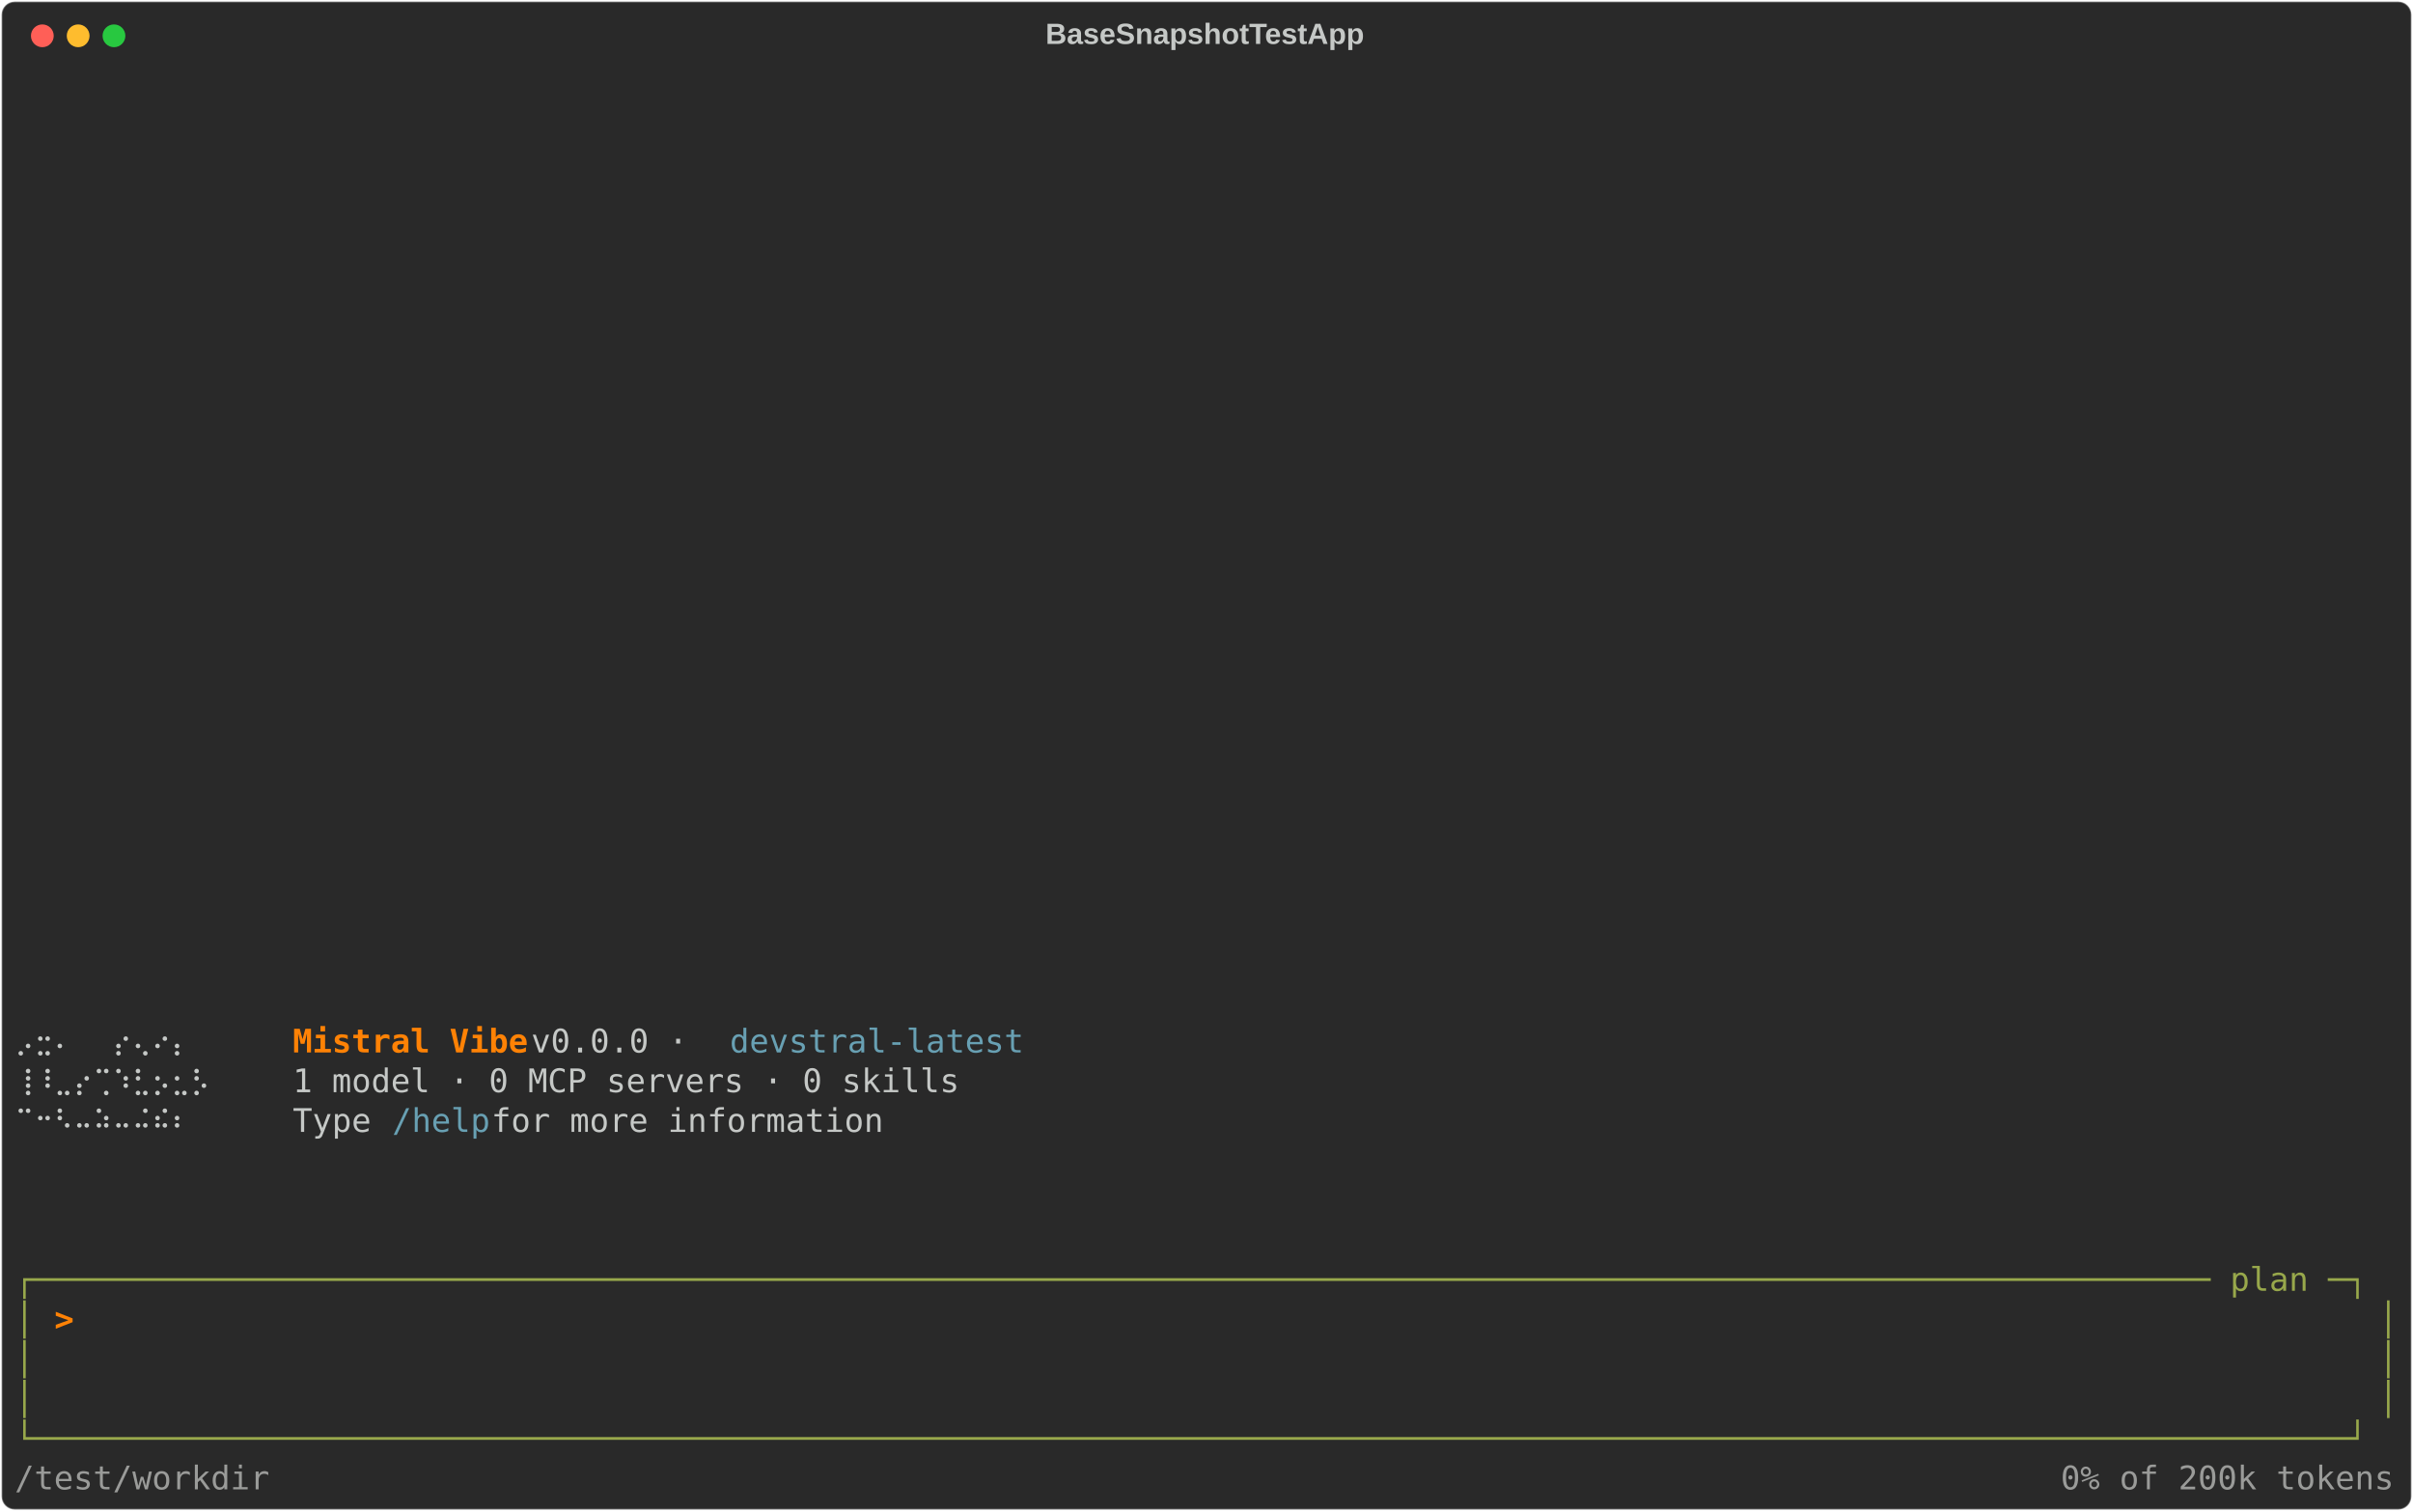
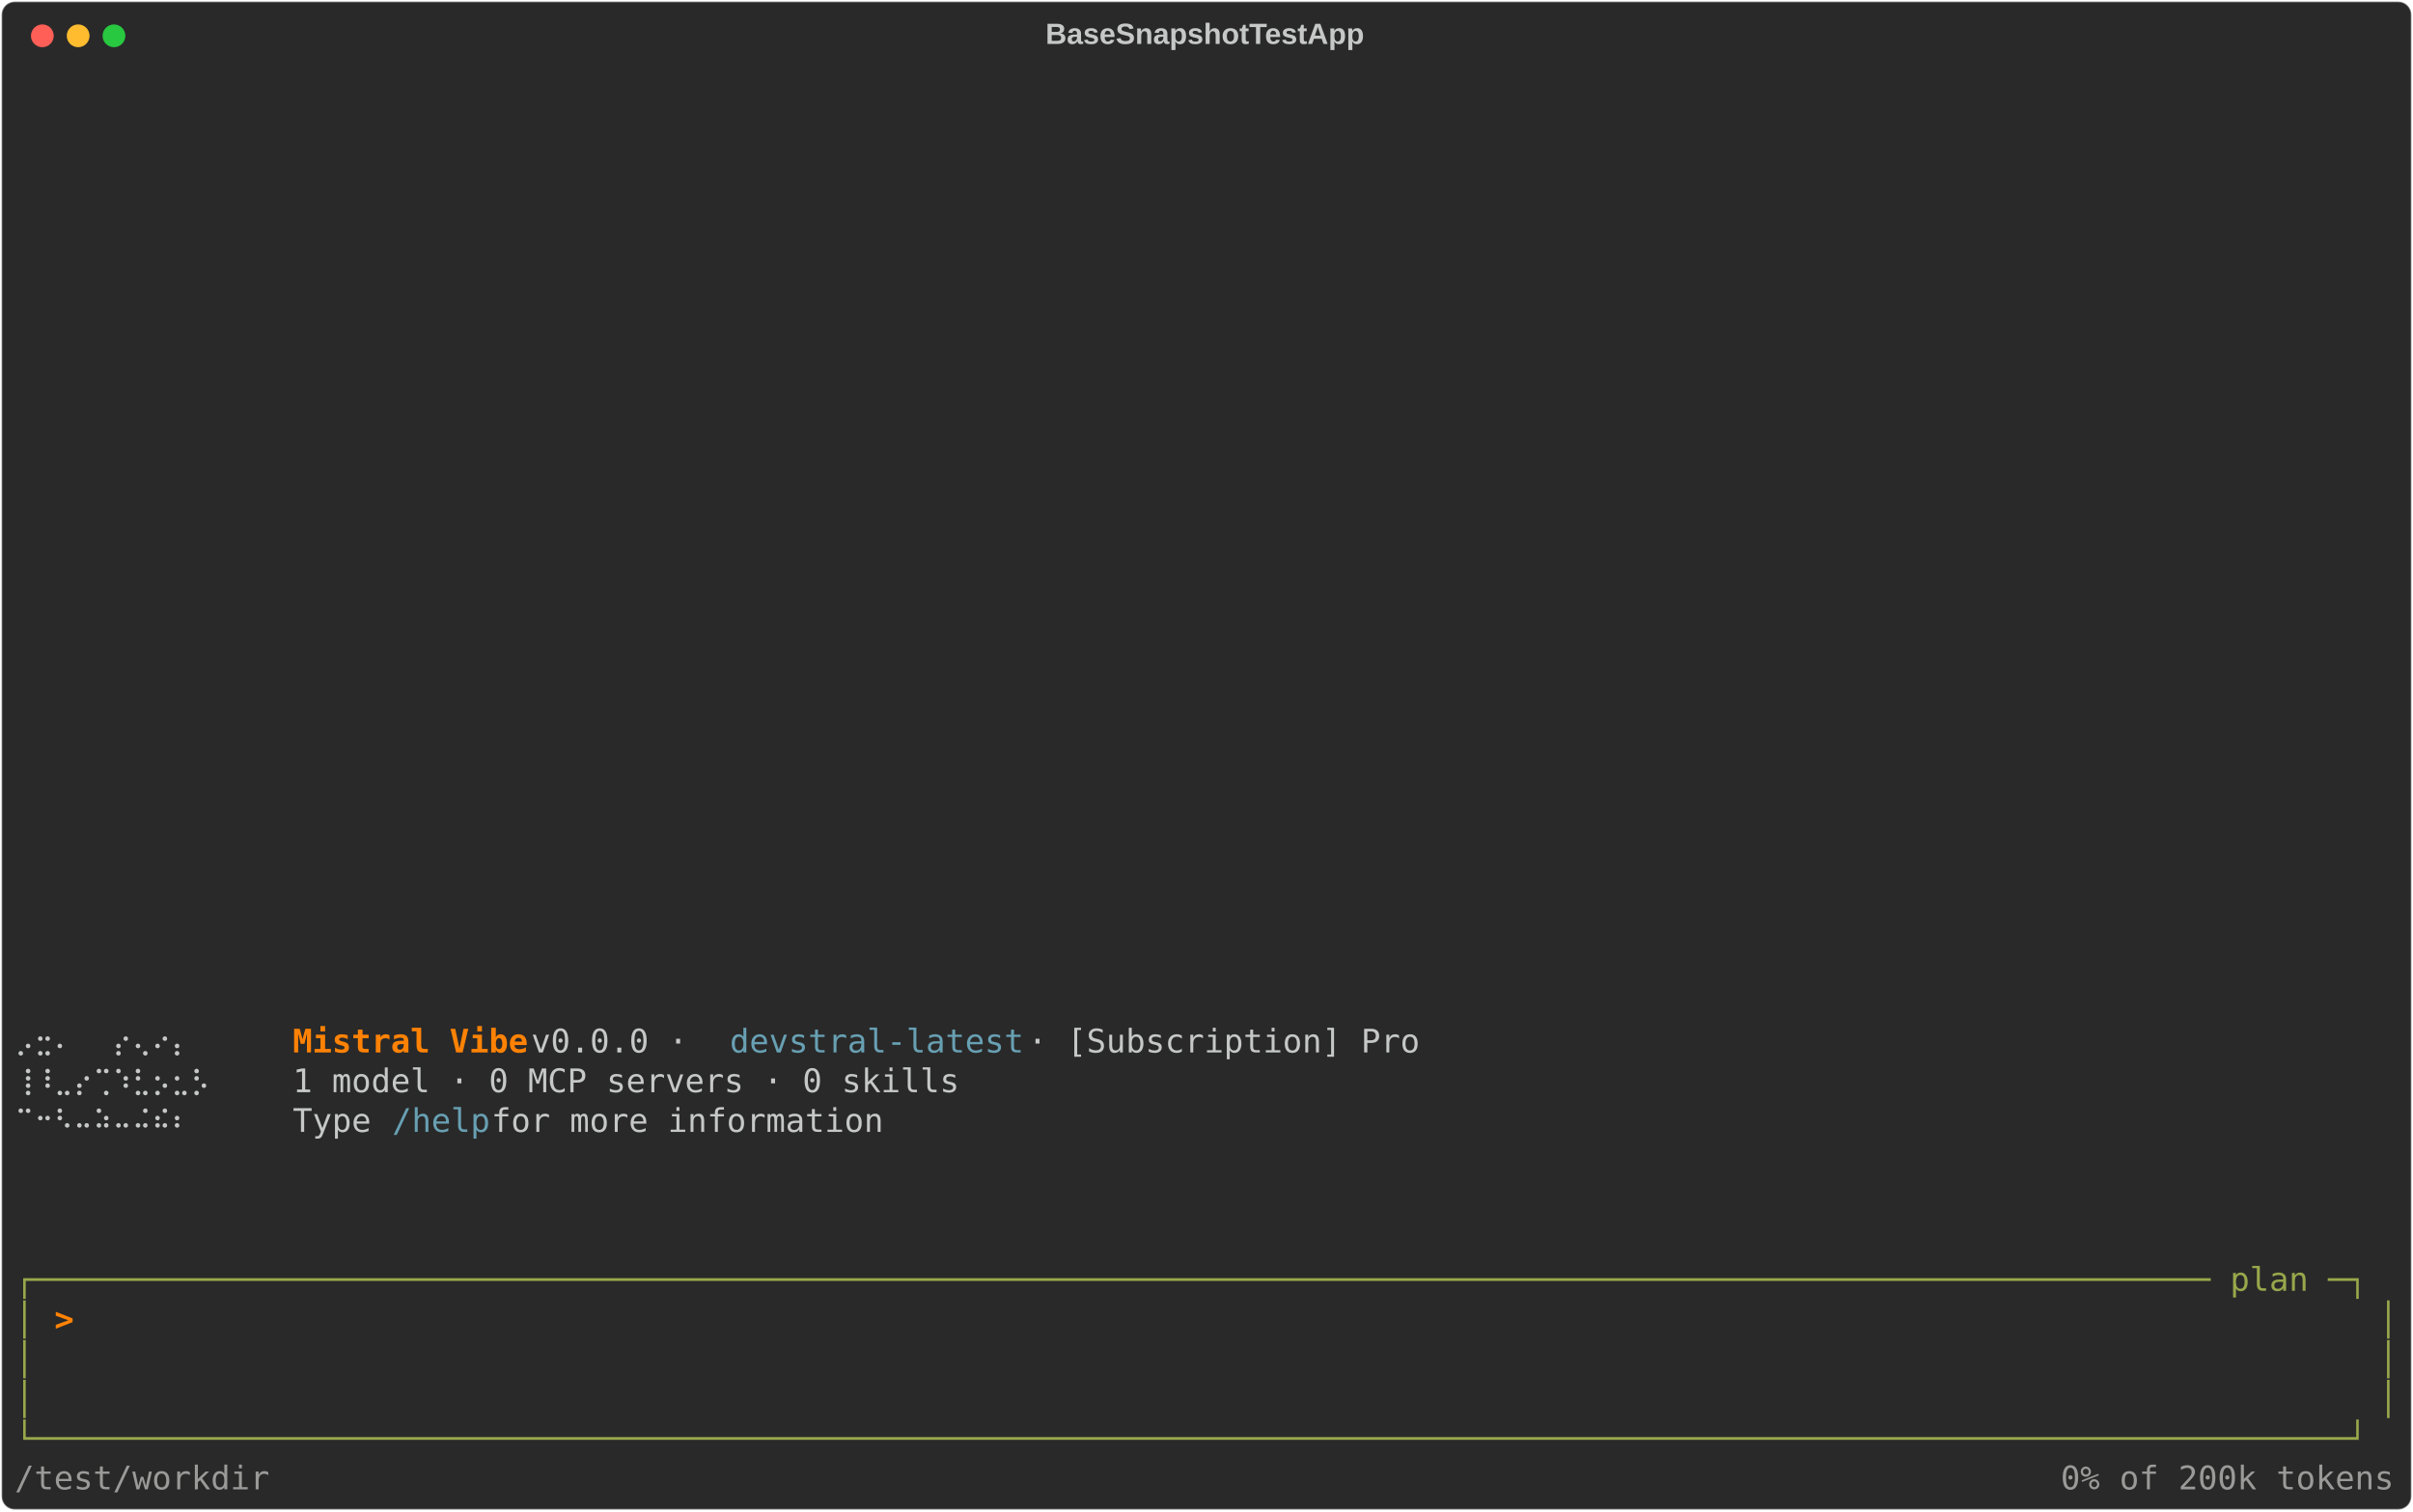
<svg xmlns="http://www.w3.org/2000/svg" class="rich-terminal" viewBox="0 0 1482 928.4">
  <style>

    @font-face {
        font-family: "Fira Code";
        src: local("FiraCode-Regular"),
                url("https://cdnjs.cloudflare.com/ajax/libs/firacode/6.2.0/woff2/FiraCode-Regular.woff2") format("woff2"),
                url("https://cdnjs.cloudflare.com/ajax/libs/firacode/6.2.0/woff/FiraCode-Regular.woff") format("woff");
        font-style: normal;
        font-weight: 400;
    }
    @font-face {
        font-family: "Fira Code";
        src: local("FiraCode-Bold"),
                url("https://cdnjs.cloudflare.com/ajax/libs/firacode/6.2.0/woff2/FiraCode-Bold.woff2") format("woff2"),
                url("https://cdnjs.cloudflare.com/ajax/libs/firacode/6.2.0/woff/FiraCode-Bold.woff") format("woff");
        font-style: bold;
        font-weight: 700;
    }

    .terminal-matrix {
        font-family: Fira Code, monospace;
        font-size: 20px;
        line-height: 24.4px;
        font-variant-east-asian: full-width;
    }

    .terminal-title {
        font-size: 18px;
        font-weight: bold;
        font-family: arial;
    }

    .terminal-r1 { fill: #c5c8c6 }
.terminal-r2 { fill: #ff8205;font-weight: bold }
.terminal-r3 { fill: #68a0b3 }
.terminal-r4 { fill: #98a84b }
.terminal-r5 { fill: #9a9b99 }
    </style>
  <defs>
    <clipPath id="terminal-clip-terminal">
      <rect x="0" y="0" width="1463.0" height="877.4" />
    </clipPath>
    <clipPath id="terminal-line-0">
      <rect x="0" y="1.5" width="1464" height="24.65" />
    </clipPath>
    <clipPath id="terminal-line-1">
      <rect x="0" y="25.9" width="1464" height="24.65" />
    </clipPath>
    <clipPath id="terminal-line-2">
      <rect x="0" y="50.3" width="1464" height="24.65" />
    </clipPath>
    <clipPath id="terminal-line-3">
      <rect x="0" y="74.7" width="1464" height="24.65" />
    </clipPath>
    <clipPath id="terminal-line-4">
      <rect x="0" y="99.1" width="1464" height="24.65" />
    </clipPath>
    <clipPath id="terminal-line-5">
      <rect x="0" y="123.5" width="1464" height="24.65" />
    </clipPath>
    <clipPath id="terminal-line-6">
      <rect x="0" y="147.9" width="1464" height="24.65" />
    </clipPath>
    <clipPath id="terminal-line-7">
      <rect x="0" y="172.3" width="1464" height="24.65" />
    </clipPath>
    <clipPath id="terminal-line-8">
      <rect x="0" y="196.7" width="1464" height="24.65" />
    </clipPath>
    <clipPath id="terminal-line-9">
      <rect x="0" y="221.1" width="1464" height="24.65" />
    </clipPath>
    <clipPath id="terminal-line-10">
      <rect x="0" y="245.5" width="1464" height="24.65" />
    </clipPath>
    <clipPath id="terminal-line-11">
      <rect x="0" y="269.9" width="1464" height="24.65" />
    </clipPath>
    <clipPath id="terminal-line-12">
      <rect x="0" y="294.3" width="1464" height="24.65" />
    </clipPath>
    <clipPath id="terminal-line-13">
      <rect x="0" y="318.7" width="1464" height="24.65" />
    </clipPath>
    <clipPath id="terminal-line-14">
      <rect x="0" y="343.1" width="1464" height="24.65" />
    </clipPath>
    <clipPath id="terminal-line-15">
      <rect x="0" y="367.5" width="1464" height="24.65" />
    </clipPath>
    <clipPath id="terminal-line-16">
      <rect x="0" y="391.9" width="1464" height="24.65" />
    </clipPath>
    <clipPath id="terminal-line-17">
      <rect x="0" y="416.3" width="1464" height="24.65" />
    </clipPath>
    <clipPath id="terminal-line-18">
      <rect x="0" y="440.7" width="1464" height="24.65" />
    </clipPath>
    <clipPath id="terminal-line-19">
      <rect x="0" y="465.1" width="1464" height="24.65" />
    </clipPath>
    <clipPath id="terminal-line-20">
      <rect x="0" y="489.5" width="1464" height="24.65" />
    </clipPath>
    <clipPath id="terminal-line-21">
      <rect x="0" y="513.9" width="1464" height="24.65" />
    </clipPath>
    <clipPath id="terminal-line-22">
      <rect x="0" y="538.3" width="1464" height="24.65" />
    </clipPath>
    <clipPath id="terminal-line-23">
      <rect x="0" y="562.7" width="1464" height="24.65" />
    </clipPath>
    <clipPath id="terminal-line-24">
      <rect x="0" y="587.1" width="1464" height="24.65" />
    </clipPath>
    <clipPath id="terminal-line-25">
      <rect x="0" y="611.5" width="1464" height="24.65" />
    </clipPath>
    <clipPath id="terminal-line-26">
      <rect x="0" y="635.9" width="1464" height="24.65" />
    </clipPath>
    <clipPath id="terminal-line-27">
      <rect x="0" y="660.3" width="1464" height="24.65" />
    </clipPath>
    <clipPath id="terminal-line-28">
      <rect x="0" y="684.7" width="1464" height="24.65" />
    </clipPath>
    <clipPath id="terminal-line-29">
      <rect x="0" y="709.1" width="1464" height="24.65" />
    </clipPath>
    <clipPath id="terminal-line-30">
      <rect x="0" y="733.5" width="1464" height="24.65" />
    </clipPath>
    <clipPath id="terminal-line-31">
      <rect x="0" y="757.9" width="1464" height="24.65" />
    </clipPath>
    <clipPath id="terminal-line-32">
      <rect x="0" y="782.3" width="1464" height="24.65" />
    </clipPath>
    <clipPath id="terminal-line-33">
      <rect x="0" y="806.7" width="1464" height="24.65" />
    </clipPath>
    <clipPath id="terminal-line-34">
      <rect x="0" y="831.1" width="1464" height="24.65" />
    </clipPath>
  </defs>
  <rect fill="#292929" stroke="rgba(255,255,255,0.35)" stroke-width="1" x="1" y="1" width="1480" height="926.4" rx="8" />
  <text class="terminal-title" fill="#c5c8c6" text-anchor="middle" x="740" y="27">BaseSnapshotTestApp</text>
  <g transform="translate(26,22)">
    <circle cx="0" cy="0" r="7" fill="#ff5f57" />
    <circle cx="22" cy="0" r="7" fill="#febc2e" />
    <circle cx="44" cy="0" r="7" fill="#28c840" />
  </g>
  <g transform="translate(9, 41)" clip-path="url(#terminal-clip-terminal)">
    <g class="terminal-matrix">
      <text class="terminal-r1" x="1464" y="20" textLength="12.2" clip-path="url(#terminal-line-0)">
</text>
      <text class="terminal-r1" x="1464" y="44.4" textLength="12.2" clip-path="url(#terminal-line-1)">
</text>
      <text class="terminal-r1" x="1464" y="68.8" textLength="12.2" clip-path="url(#terminal-line-2)">
</text>
      <text class="terminal-r1" x="1464" y="93.2" textLength="12.2" clip-path="url(#terminal-line-3)">
</text>
      <text class="terminal-r1" x="1464" y="117.6" textLength="12.2" clip-path="url(#terminal-line-4)">
</text>
      <text class="terminal-r1" x="1464" y="142" textLength="12.2" clip-path="url(#terminal-line-5)">
</text>
      <text class="terminal-r1" x="1464" y="166.4" textLength="12.2" clip-path="url(#terminal-line-6)">
</text>
      <text class="terminal-r1" x="1464" y="190.8" textLength="12.2" clip-path="url(#terminal-line-7)">
</text>
      <text class="terminal-r1" x="1464" y="215.2" textLength="12.2" clip-path="url(#terminal-line-8)">
</text>
      <text class="terminal-r1" x="1464" y="239.6" textLength="12.2" clip-path="url(#terminal-line-9)">
</text>
      <text class="terminal-r1" x="1464" y="264" textLength="12.2" clip-path="url(#terminal-line-10)">
</text>
      <text class="terminal-r1" x="1464" y="288.4" textLength="12.2" clip-path="url(#terminal-line-11)">
</text>
      <text class="terminal-r1" x="1464" y="312.8" textLength="12.2" clip-path="url(#terminal-line-12)">
</text>
      <text class="terminal-r1" x="1464" y="337.2" textLength="12.2" clip-path="url(#terminal-line-13)">
</text>
      <text class="terminal-r1" x="1464" y="361.6" textLength="12.2" clip-path="url(#terminal-line-14)">
</text>
      <text class="terminal-r1" x="1464" y="386" textLength="12.2" clip-path="url(#terminal-line-15)">
</text>
      <text class="terminal-r1" x="1464" y="410.4" textLength="12.2" clip-path="url(#terminal-line-16)">
</text>
      <text class="terminal-r1" x="1464" y="434.8" textLength="12.2" clip-path="url(#terminal-line-17)">
</text>
      <text class="terminal-r1" x="1464" y="459.2" textLength="12.2" clip-path="url(#terminal-line-18)">
</text>
      <text class="terminal-r1" x="1464" y="483.6" textLength="12.2" clip-path="url(#terminal-line-19)">
</text>
      <text class="terminal-r1" x="1464" y="508" textLength="12.2" clip-path="url(#terminal-line-20)">
</text>
      <text class="terminal-r1" x="1464" y="532.4" textLength="12.2" clip-path="url(#terminal-line-21)">
</text>
      <text class="terminal-r1" x="1464" y="556.8" textLength="12.2" clip-path="url(#terminal-line-22)">
</text>
      <text class="terminal-r1" x="1464" y="581.2" textLength="12.2" clip-path="url(#terminal-line-23)">
</text>
      <text class="terminal-r1" x="0" y="605.6" textLength="134.2" clip-path="url(#terminal-line-24)">  ⡠⣒⠄  ⡔⢄⠔⡄</text>
      <text class="terminal-r2" x="170.8" y="605.6" textLength="146.4" clip-path="url(#terminal-line-24)">Mistral Vibe</text>
      <text class="terminal-r1" x="317.2" y="605.6" textLength="122" clip-path="url(#terminal-line-24)"> v0.0.0 · </text>
      <text class="terminal-r3" x="439.2" y="605.6" textLength="183" clip-path="url(#terminal-line-24)">devstral-latest</text>
+       <text class="terminal-r1" x="622.2" y="605.6" textLength="256.2" clip-path="url(#terminal-line-24)"> · [Subscription] Pro</text>
      <text class="terminal-r1" x="1464" y="605.6" textLength="12.2" clip-path="url(#terminal-line-24)">
</text>
      <text class="terminal-r1" x="0" y="630" textLength="134.2" clip-path="url(#terminal-line-25)"> ⢸⠸⣀⡔⢉⠱⣃⡢⣂⡣</text>
      <text class="terminal-r1" x="170.8" y="630" textLength="414.8" clip-path="url(#terminal-line-25)">1 model · 0 MCP servers · 0 skills</text>
      <text class="terminal-r1" x="1464" y="630" textLength="12.2" clip-path="url(#terminal-line-25)">
</text>
      <text class="terminal-r1" x="0" y="654.4" textLength="134.2" clip-path="url(#terminal-line-26)">  ⠉⠒⠣⠤⠵⠤⠬⠮⠆</text>
      <text class="terminal-r1" x="170.8" y="654.4" textLength="61" clip-path="url(#terminal-line-26)">Type </text>
      <text class="terminal-r3" x="231.8" y="654.4" textLength="61" clip-path="url(#terminal-line-26)">/help</text>
      <text class="terminal-r1" x="292.8" y="654.4" textLength="256.2" clip-path="url(#terminal-line-26)"> for more information</text>
      <text class="terminal-r1" x="1464" y="654.4" textLength="12.2" clip-path="url(#terminal-line-26)">
</text>
      <text class="terminal-r1" x="1464" y="678.8" textLength="12.2" clip-path="url(#terminal-line-27)">
</text>
      <text class="terminal-r1" x="1464" y="703.2" textLength="12.2" clip-path="url(#terminal-line-28)">
</text>
      <text class="terminal-r1" x="1464" y="727.6" textLength="12.2" clip-path="url(#terminal-line-29)">
</text>
      <text class="terminal-r4" x="0" y="752" textLength="1464" clip-path="url(#terminal-line-30)">┌─────────────────────────────────────────────────────────────────────────────────────────────────────────────── plan ─┐</text>
      <text class="terminal-r1" x="1464" y="752" textLength="12.2" clip-path="url(#terminal-line-30)">
</text>
      <text class="terminal-r4" x="0" y="776.4" textLength="12.2" clip-path="url(#terminal-line-31)">│</text>
      <text class="terminal-r2" x="24.4" y="776.4" textLength="12.2" clip-path="url(#terminal-line-31)">&gt;</text>
      <text class="terminal-r4" x="1451.8" y="776.4" textLength="12.2" clip-path="url(#terminal-line-31)">│</text>
      <text class="terminal-r1" x="1464" y="776.4" textLength="12.2" clip-path="url(#terminal-line-31)">
</text>
      <text class="terminal-r4" x="0" y="800.8" textLength="12.2" clip-path="url(#terminal-line-32)">│</text>
      <text class="terminal-r4" x="1451.8" y="800.8" textLength="12.2" clip-path="url(#terminal-line-32)">│</text>
      <text class="terminal-r1" x="1464" y="800.8" textLength="12.2" clip-path="url(#terminal-line-32)">
</text>
      <text class="terminal-r4" x="0" y="825.2" textLength="12.2" clip-path="url(#terminal-line-33)">│</text>
      <text class="terminal-r4" x="1451.8" y="825.2" textLength="12.2" clip-path="url(#terminal-line-33)">│</text>
      <text class="terminal-r1" x="1464" y="825.2" textLength="12.2" clip-path="url(#terminal-line-33)">
</text>
      <text class="terminal-r4" x="0" y="849.6" textLength="1464" clip-path="url(#terminal-line-34)">└──────────────────────────────────────────────────────────────────────────────────────────────────────────────────────┘</text>
      <text class="terminal-r1" x="1464" y="849.6" textLength="12.2" clip-path="url(#terminal-line-34)">
</text>
      <text class="terminal-r5" x="0" y="874" textLength="158.6" clip-path="url(#terminal-line-35)">/test/workdir</text>
      <text class="terminal-r5" x="1256.6" y="874" textLength="207.4" clip-path="url(#terminal-line-35)">0% of 200k tokens</text>
    </g>
  </g>
</svg>
